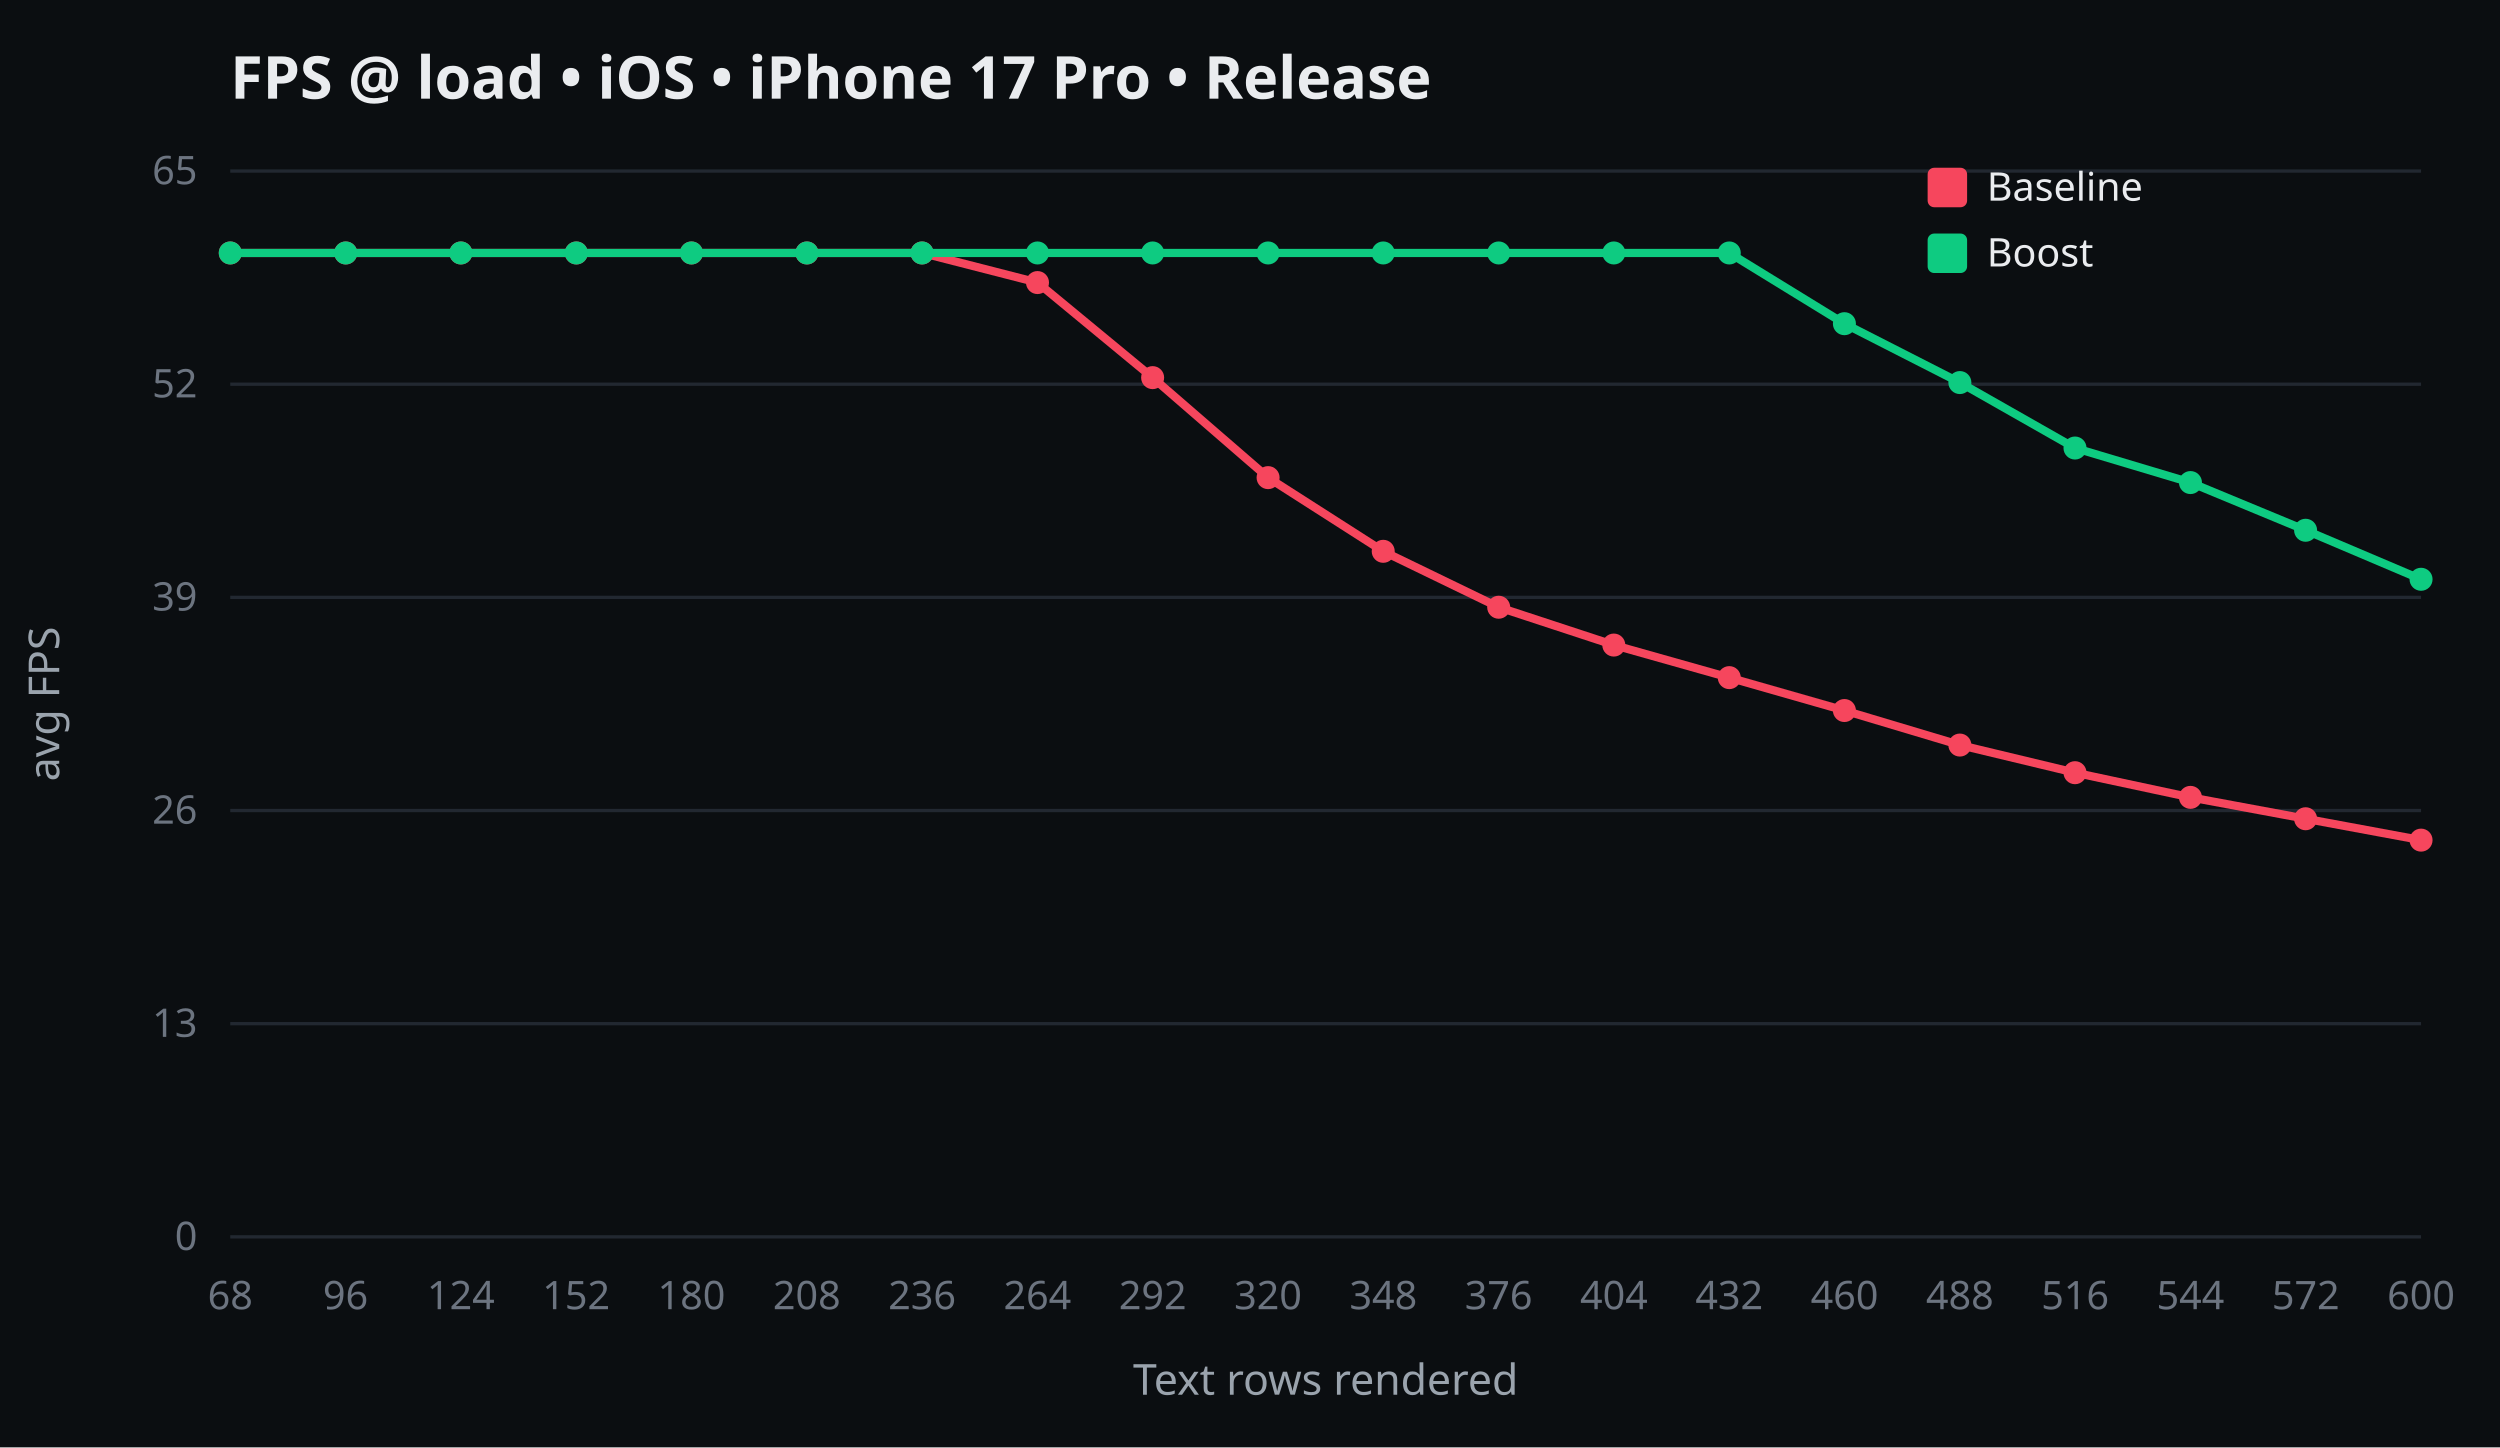
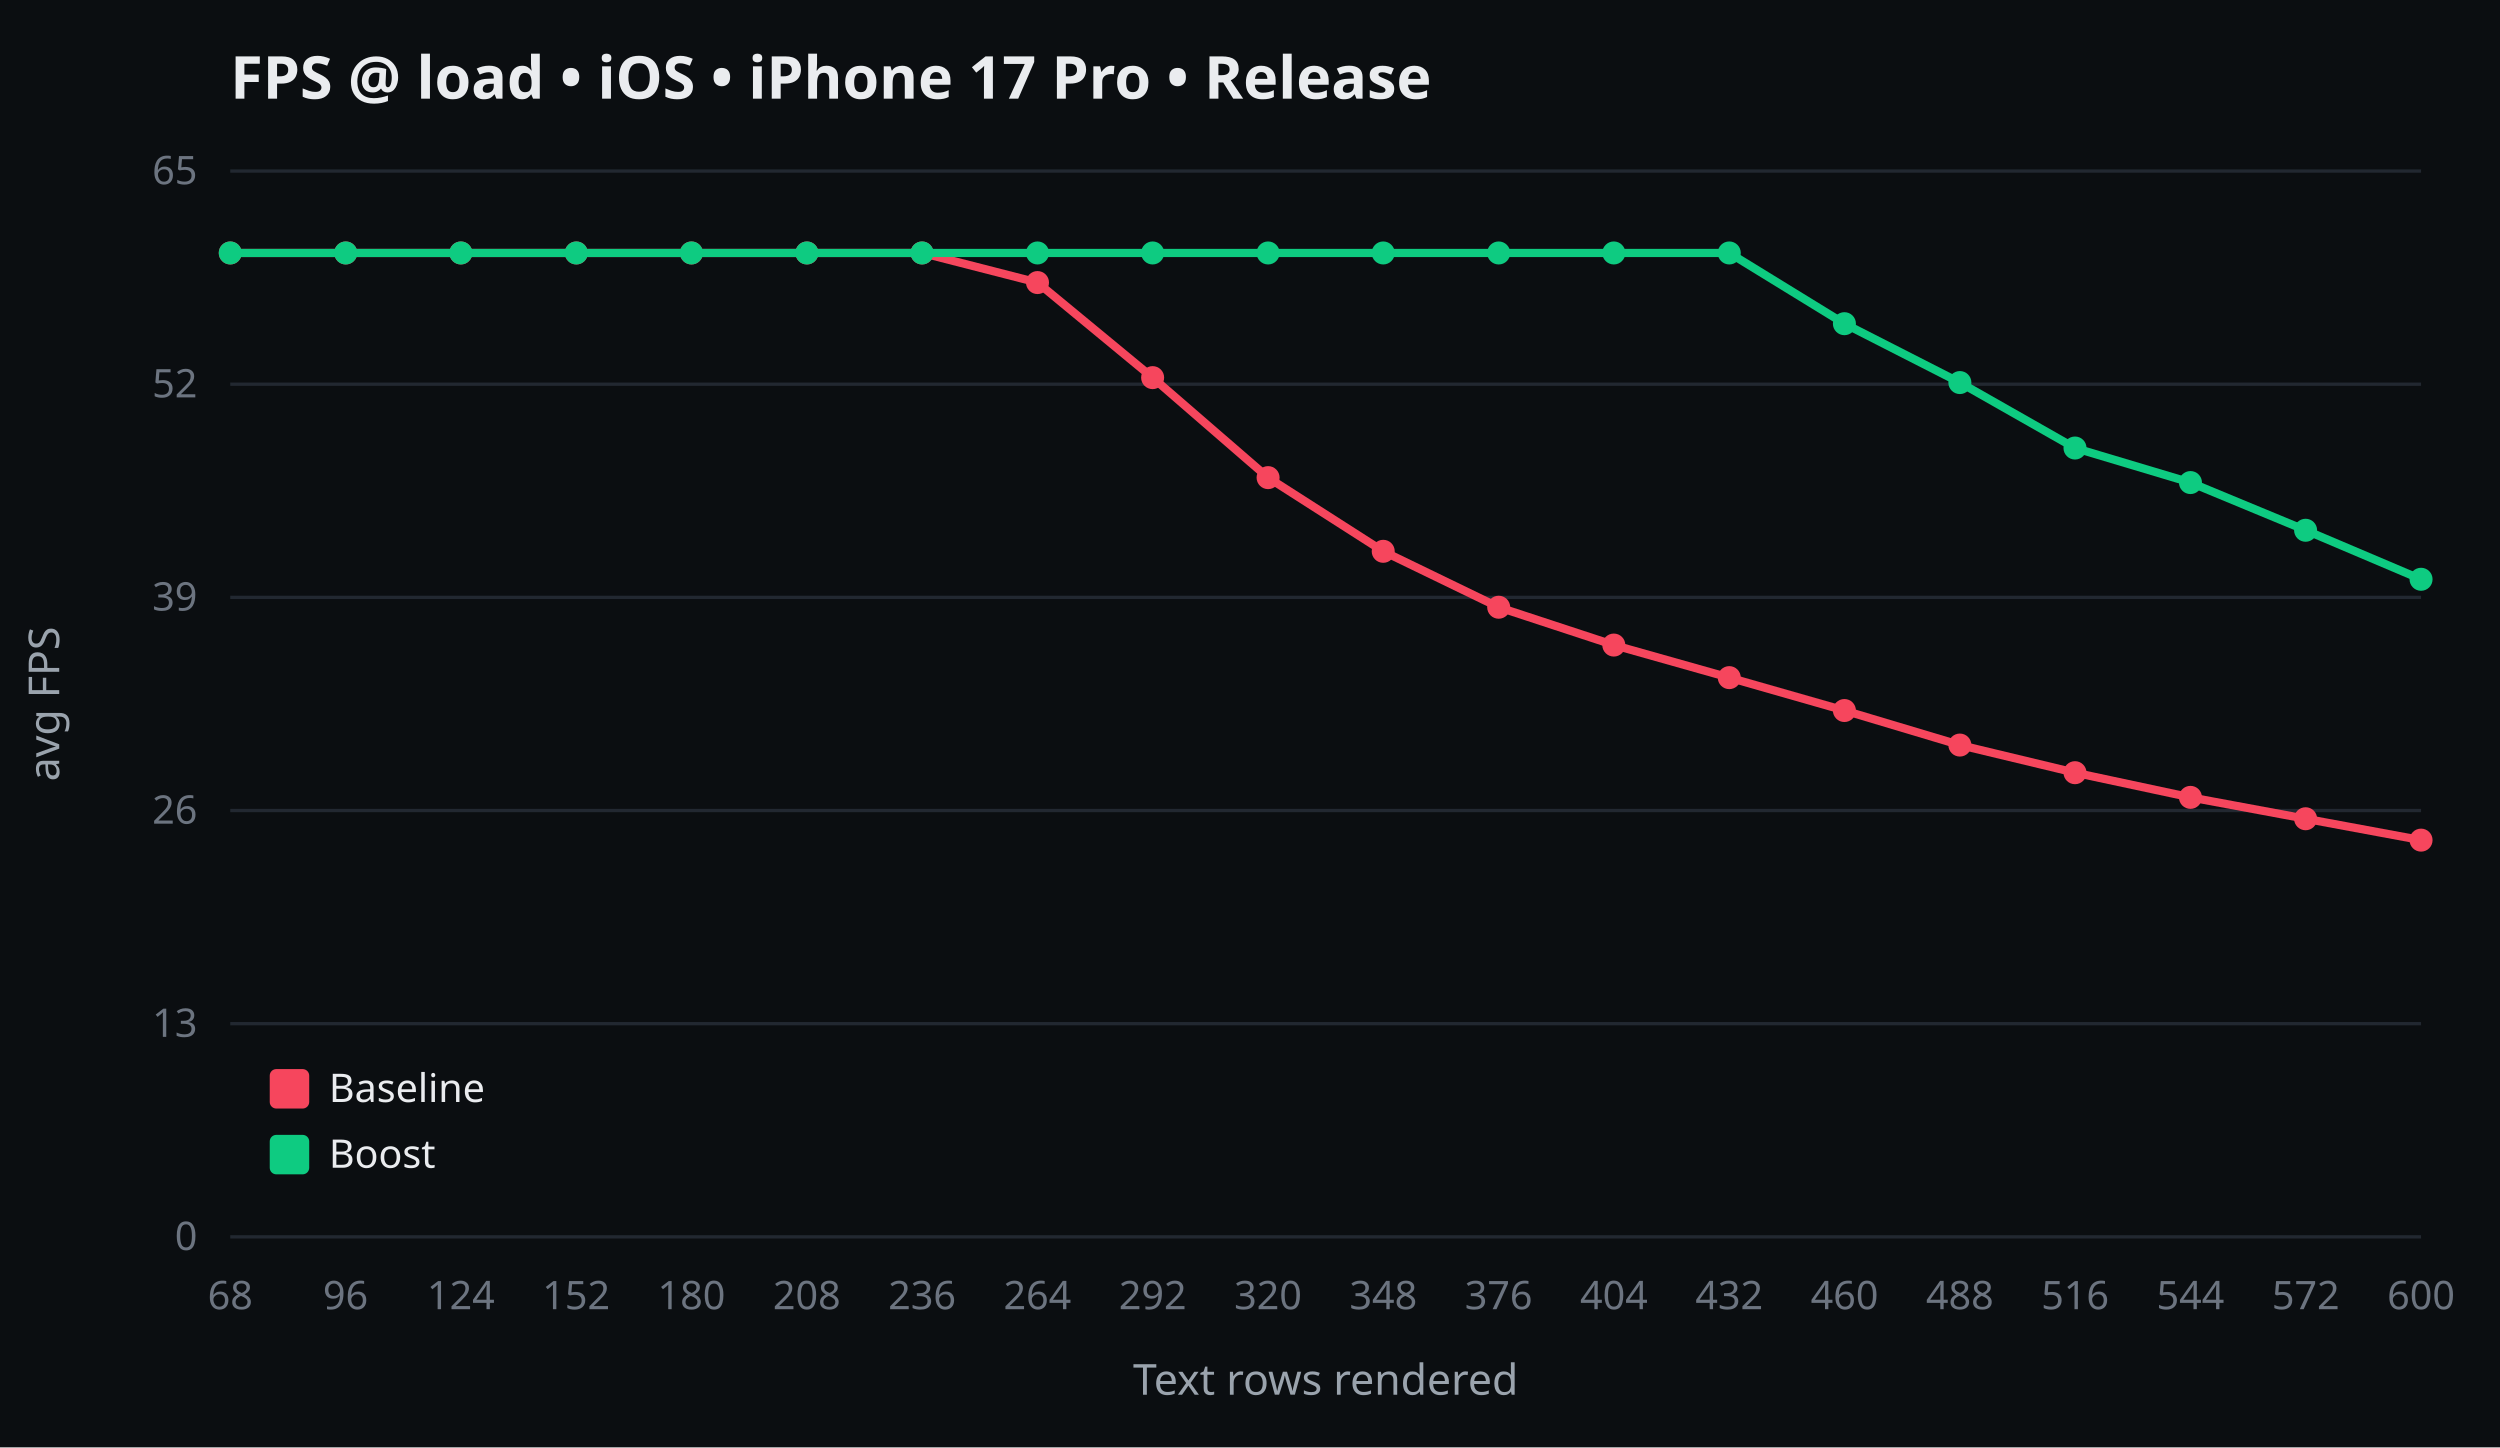
<svg xmlns="http://www.w3.org/2000/svg" width="760" height="440" viewBox="0 0 760 440">
  <rect x="0" y="0" width="760" height="440" fill="#0b0e11" />
  <text x="70" y="30" fill="#eaecef" font-size="18" font-weight="700" font-family="system-ui,sans-serif">FPS @ load • iOS • iPhone 17 Pro • Release</text>
  <line x1="70" y1="376" x2="736" y2="376" stroke="#222831" stroke-width="1" />
  <text x="60" y="380" fill="#6c7480" font-size="12" text-anchor="end" font-family="system-ui,sans-serif">0</text>
  <line x1="70" y1="311.2" x2="736" y2="311.2" stroke="#222831" stroke-width="1" />
  <text x="60" y="315.2" fill="#6c7480" font-size="12" text-anchor="end" font-family="system-ui,sans-serif">13</text>
  <line x1="70" y1="246.4" x2="736" y2="246.4" stroke="#222831" stroke-width="1" />
  <text x="60" y="250.4" fill="#6c7480" font-size="12" text-anchor="end" font-family="system-ui,sans-serif">26</text>
  <line x1="70" y1="181.6" x2="736" y2="181.6" stroke="#222831" stroke-width="1" />
  <text x="60" y="185.6" fill="#6c7480" font-size="12" text-anchor="end" font-family="system-ui,sans-serif">39</text>
  <line x1="70" y1="116.8" x2="736" y2="116.8" stroke="#222831" stroke-width="1" />
  <text x="60" y="120.8" fill="#6c7480" font-size="12" text-anchor="end" font-family="system-ui,sans-serif">52</text>
  <line x1="70" y1="52" x2="736" y2="52" stroke="#222831" stroke-width="1" />
  <text x="60" y="56" fill="#6c7480" font-size="12" text-anchor="end" font-family="system-ui,sans-serif">65</text>
  <text x="70" y="398" fill="#6c7480" font-size="12" text-anchor="middle" font-family="system-ui,sans-serif">68</text>
  <text x="105.053" y="398" fill="#6c7480" font-size="12" text-anchor="middle" font-family="system-ui,sans-serif">96</text>
  <text x="140.105" y="398" fill="#6c7480" font-size="12" text-anchor="middle" font-family="system-ui,sans-serif">124</text>
  <text x="175.158" y="398" fill="#6c7480" font-size="12" text-anchor="middle" font-family="system-ui,sans-serif">152</text>
  <text x="210.211" y="398" fill="#6c7480" font-size="12" text-anchor="middle" font-family="system-ui,sans-serif">180</text>
  <text x="245.263" y="398" fill="#6c7480" font-size="12" text-anchor="middle" font-family="system-ui,sans-serif">208</text>
  <text x="280.316" y="398" fill="#6c7480" font-size="12" text-anchor="middle" font-family="system-ui,sans-serif">236</text>
  <text x="315.368" y="398" fill="#6c7480" font-size="12" text-anchor="middle" font-family="system-ui,sans-serif">264</text>
  <text x="350.421" y="398" fill="#6c7480" font-size="12" text-anchor="middle" font-family="system-ui,sans-serif">292</text>
  <text x="385.474" y="398" fill="#6c7480" font-size="12" text-anchor="middle" font-family="system-ui,sans-serif">320</text>
  <text x="420.526" y="398" fill="#6c7480" font-size="12" text-anchor="middle" font-family="system-ui,sans-serif">348</text>
  <text x="455.579" y="398" fill="#6c7480" font-size="12" text-anchor="middle" font-family="system-ui,sans-serif">376</text>
  <text x="490.632" y="398" fill="#6c7480" font-size="12" text-anchor="middle" font-family="system-ui,sans-serif">404</text>
  <text x="525.684" y="398" fill="#6c7480" font-size="12" text-anchor="middle" font-family="system-ui,sans-serif">432</text>
  <text x="560.737" y="398" fill="#6c7480" font-size="12" text-anchor="middle" font-family="system-ui,sans-serif">460</text>
  <text x="595.789" y="398" fill="#6c7480" font-size="12" text-anchor="middle" font-family="system-ui,sans-serif">488</text>
  <text x="630.842" y="398" fill="#6c7480" font-size="12" text-anchor="middle" font-family="system-ui,sans-serif">516</text>
  <text x="665.895" y="398" fill="#6c7480" font-size="12" text-anchor="middle" font-family="system-ui,sans-serif">544</text>
  <text x="700.947" y="398" fill="#6c7480" font-size="12" text-anchor="middle" font-family="system-ui,sans-serif">572</text>
  <text x="736" y="398" fill="#6c7480" font-size="12" text-anchor="middle" font-family="system-ui,sans-serif">600</text>
  <text x="403" y="424" fill="#9aa3ad" font-size="13" text-anchor="middle" font-family="system-ui,sans-serif">Text rows rendered</text>
  <text x="18" y="214" fill="#9aa3ad" font-size="13" text-anchor="middle" font-family="system-ui,sans-serif" transform="rotate(-90 18 214)">avg FPS</text>
  <polyline points="70.0,76.9 105.1,76.9 140.1,76.9 175.2,76.9 210.2,76.9 245.3,76.9 280.3,76.9 315.4,85.9 350.4,114.8 385.5,145.2 420.5,167.6 455.6,184.6 490.6,196.1 525.7,206.0 560.7,216.0 595.8,226.5 630.8,234.9 665.9,242.4 700.9,248.9 736.0,255.4" fill="none" stroke="#f6465d" stroke-width="2.5" />
  <circle cx="70.0" cy="76.9" r="3.5" fill="#f6465d" />
  <circle cx="105.1" cy="76.9" r="3.5" fill="#f6465d" />
  <circle cx="140.1" cy="76.9" r="3.5" fill="#f6465d" />
  <circle cx="175.2" cy="76.9" r="3.5" fill="#f6465d" />
  <circle cx="210.2" cy="76.9" r="3.5" fill="#f6465d" />
  <circle cx="245.3" cy="76.9" r="3.5" fill="#f6465d" />
  <circle cx="280.3" cy="76.9" r="3.5" fill="#f6465d" />
  <circle cx="315.4" cy="85.9" r="3.5" fill="#f6465d" />
  <circle cx="350.4" cy="114.8" r="3.5" fill="#f6465d" />
  <circle cx="385.5" cy="145.2" r="3.5" fill="#f6465d" />
  <circle cx="420.5" cy="167.6" r="3.5" fill="#f6465d" />
  <circle cx="455.6" cy="184.6" r="3.5" fill="#f6465d" />
  <circle cx="490.6" cy="196.1" r="3.5" fill="#f6465d" />
  <circle cx="525.7" cy="206.0" r="3.5" fill="#f6465d" />
  <circle cx="560.7" cy="216.0" r="3.5" fill="#f6465d" />
  <circle cx="595.8" cy="226.5" r="3.5" fill="#f6465d" />
  <circle cx="630.8" cy="234.9" r="3.5" fill="#f6465d" />
  <circle cx="665.9" cy="242.4" r="3.5" fill="#f6465d" />
  <circle cx="700.9" cy="248.9" r="3.5" fill="#f6465d" />
  <circle cx="736.0" cy="255.4" r="3.5" fill="#f6465d" />
  <polyline points="70.0,76.9 105.1,76.9 140.1,76.9 175.2,76.9 210.2,76.9 245.3,76.9 280.3,76.9 315.4,76.9 350.4,76.9 385.5,76.9 420.5,76.9 455.6,76.9 490.6,76.9 525.7,76.9 560.7,98.4 595.8,116.3 630.8,136.2 665.9,146.7 700.9,161.2 736.0,176.1" fill="none" stroke="#0ecb81" stroke-width="2.5" />
  <circle cx="70.0" cy="76.9" r="3.5" fill="#0ecb81" />
  <circle cx="105.1" cy="76.9" r="3.5" fill="#0ecb81" />
  <circle cx="140.1" cy="76.9" r="3.5" fill="#0ecb81" />
  <circle cx="175.2" cy="76.9" r="3.5" fill="#0ecb81" />
  <circle cx="210.2" cy="76.9" r="3.5" fill="#0ecb81" />
  <circle cx="245.3" cy="76.9" r="3.5" fill="#0ecb81" />
  <circle cx="280.3" cy="76.9" r="3.5" fill="#0ecb81" />
  <circle cx="315.4" cy="76.9" r="3.5" fill="#0ecb81" />
  <circle cx="350.4" cy="76.9" r="3.5" fill="#0ecb81" />
  <circle cx="385.5" cy="76.9" r="3.5" fill="#0ecb81" />
  <circle cx="420.5" cy="76.9" r="3.5" fill="#0ecb81" />
  <circle cx="455.6" cy="76.9" r="3.5" fill="#0ecb81" />
  <circle cx="490.6" cy="76.9" r="3.5" fill="#0ecb81" />
  <circle cx="525.7" cy="76.9" r="3.5" fill="#0ecb81" />
  <circle cx="560.7" cy="98.4" r="3.5" fill="#0ecb81" />
  <circle cx="595.8" cy="116.3" r="3.5" fill="#0ecb81" />
  <circle cx="630.8" cy="136.2" r="3.5" fill="#0ecb81" />
  <circle cx="665.9" cy="146.7" r="3.5" fill="#0ecb81" />
  <circle cx="700.9" cy="161.2" r="3.5" fill="#0ecb81" />
  <circle cx="736.0" cy="176.1" r="3.5" fill="#0ecb81" />
-   <rect x="586" y="51" width="12" height="12" rx="2" fill="#f6465d" />
-   <text x="604" y="61" fill="#eaecef" font-size="12" font-family="system-ui,sans-serif">Baseline</text>
-   <rect x="586" y="71" width="12" height="12" rx="2" fill="#0ecb81" />
-   <text x="604" y="81" fill="#eaecef" font-size="12" font-family="system-ui,sans-serif">Boost</text>
+   <rect x="82" y="325" width="12" height="12" rx="2" fill="#f6465d" />
+   <text x="100" y="335" fill="#eaecef" font-size="12" font-family="system-ui,sans-serif">Baseline</text>
+   <rect x="82" y="345" width="12" height="12" rx="2" fill="#0ecb81" />
+   <text x="100" y="355" fill="#eaecef" font-size="12" font-family="system-ui,sans-serif">Boost</text>
</svg>
